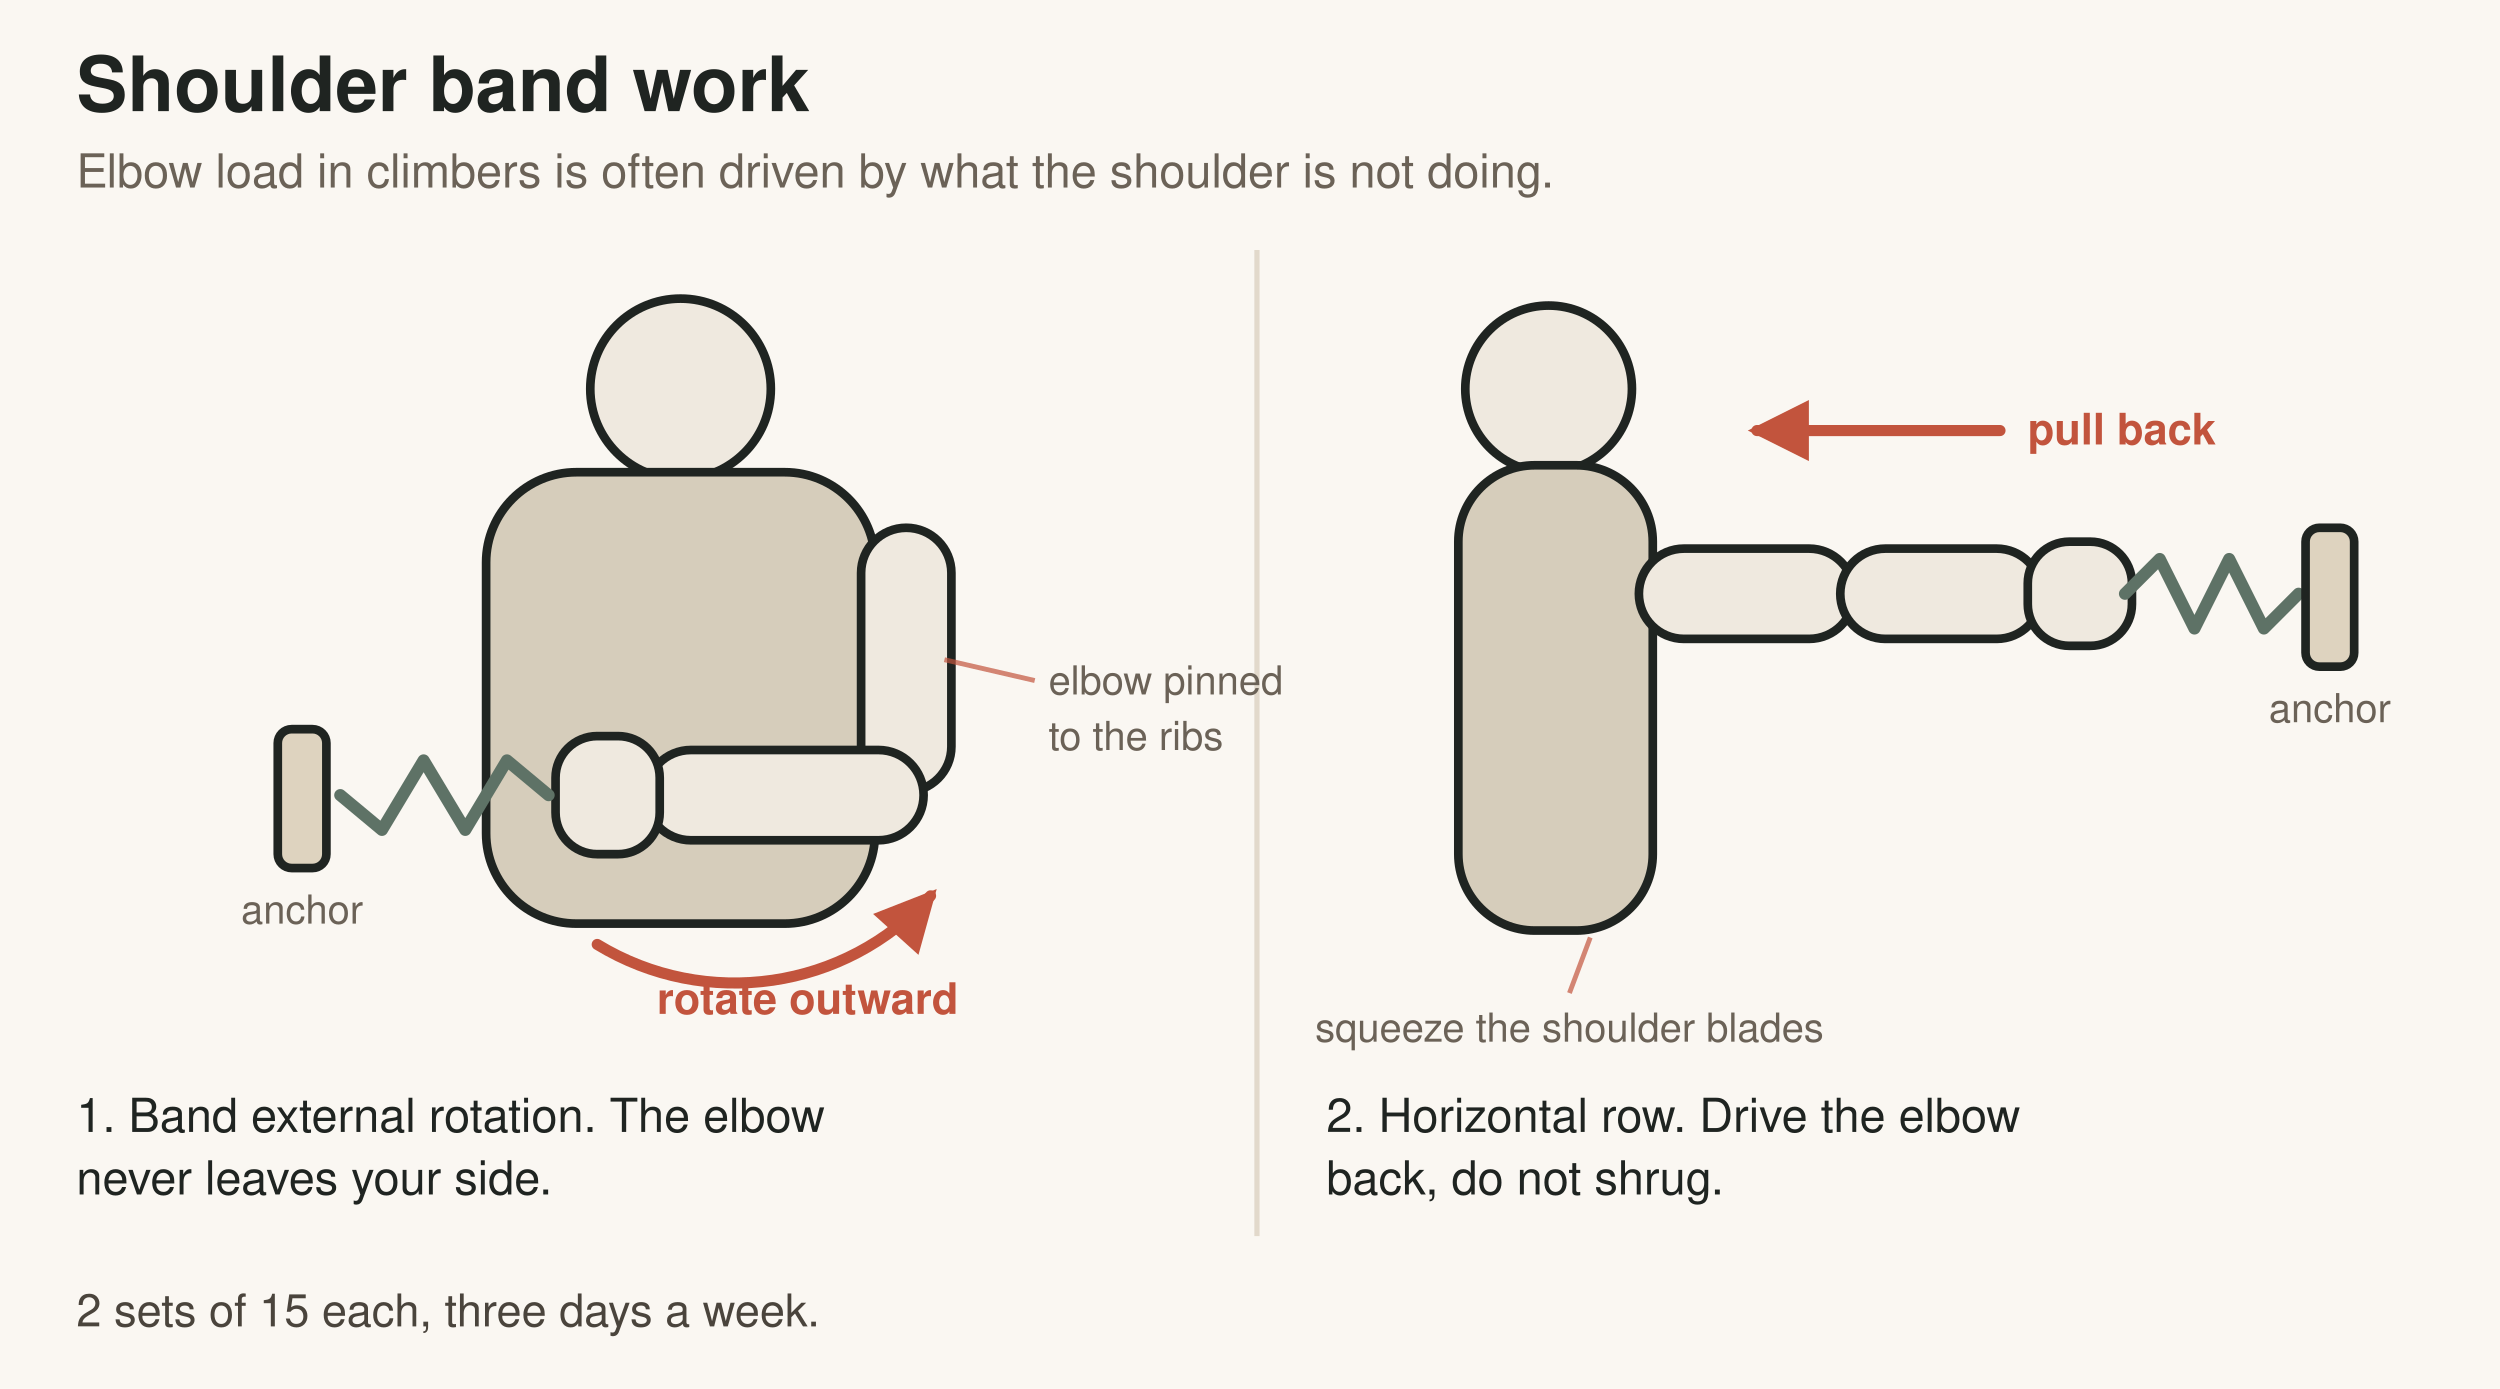
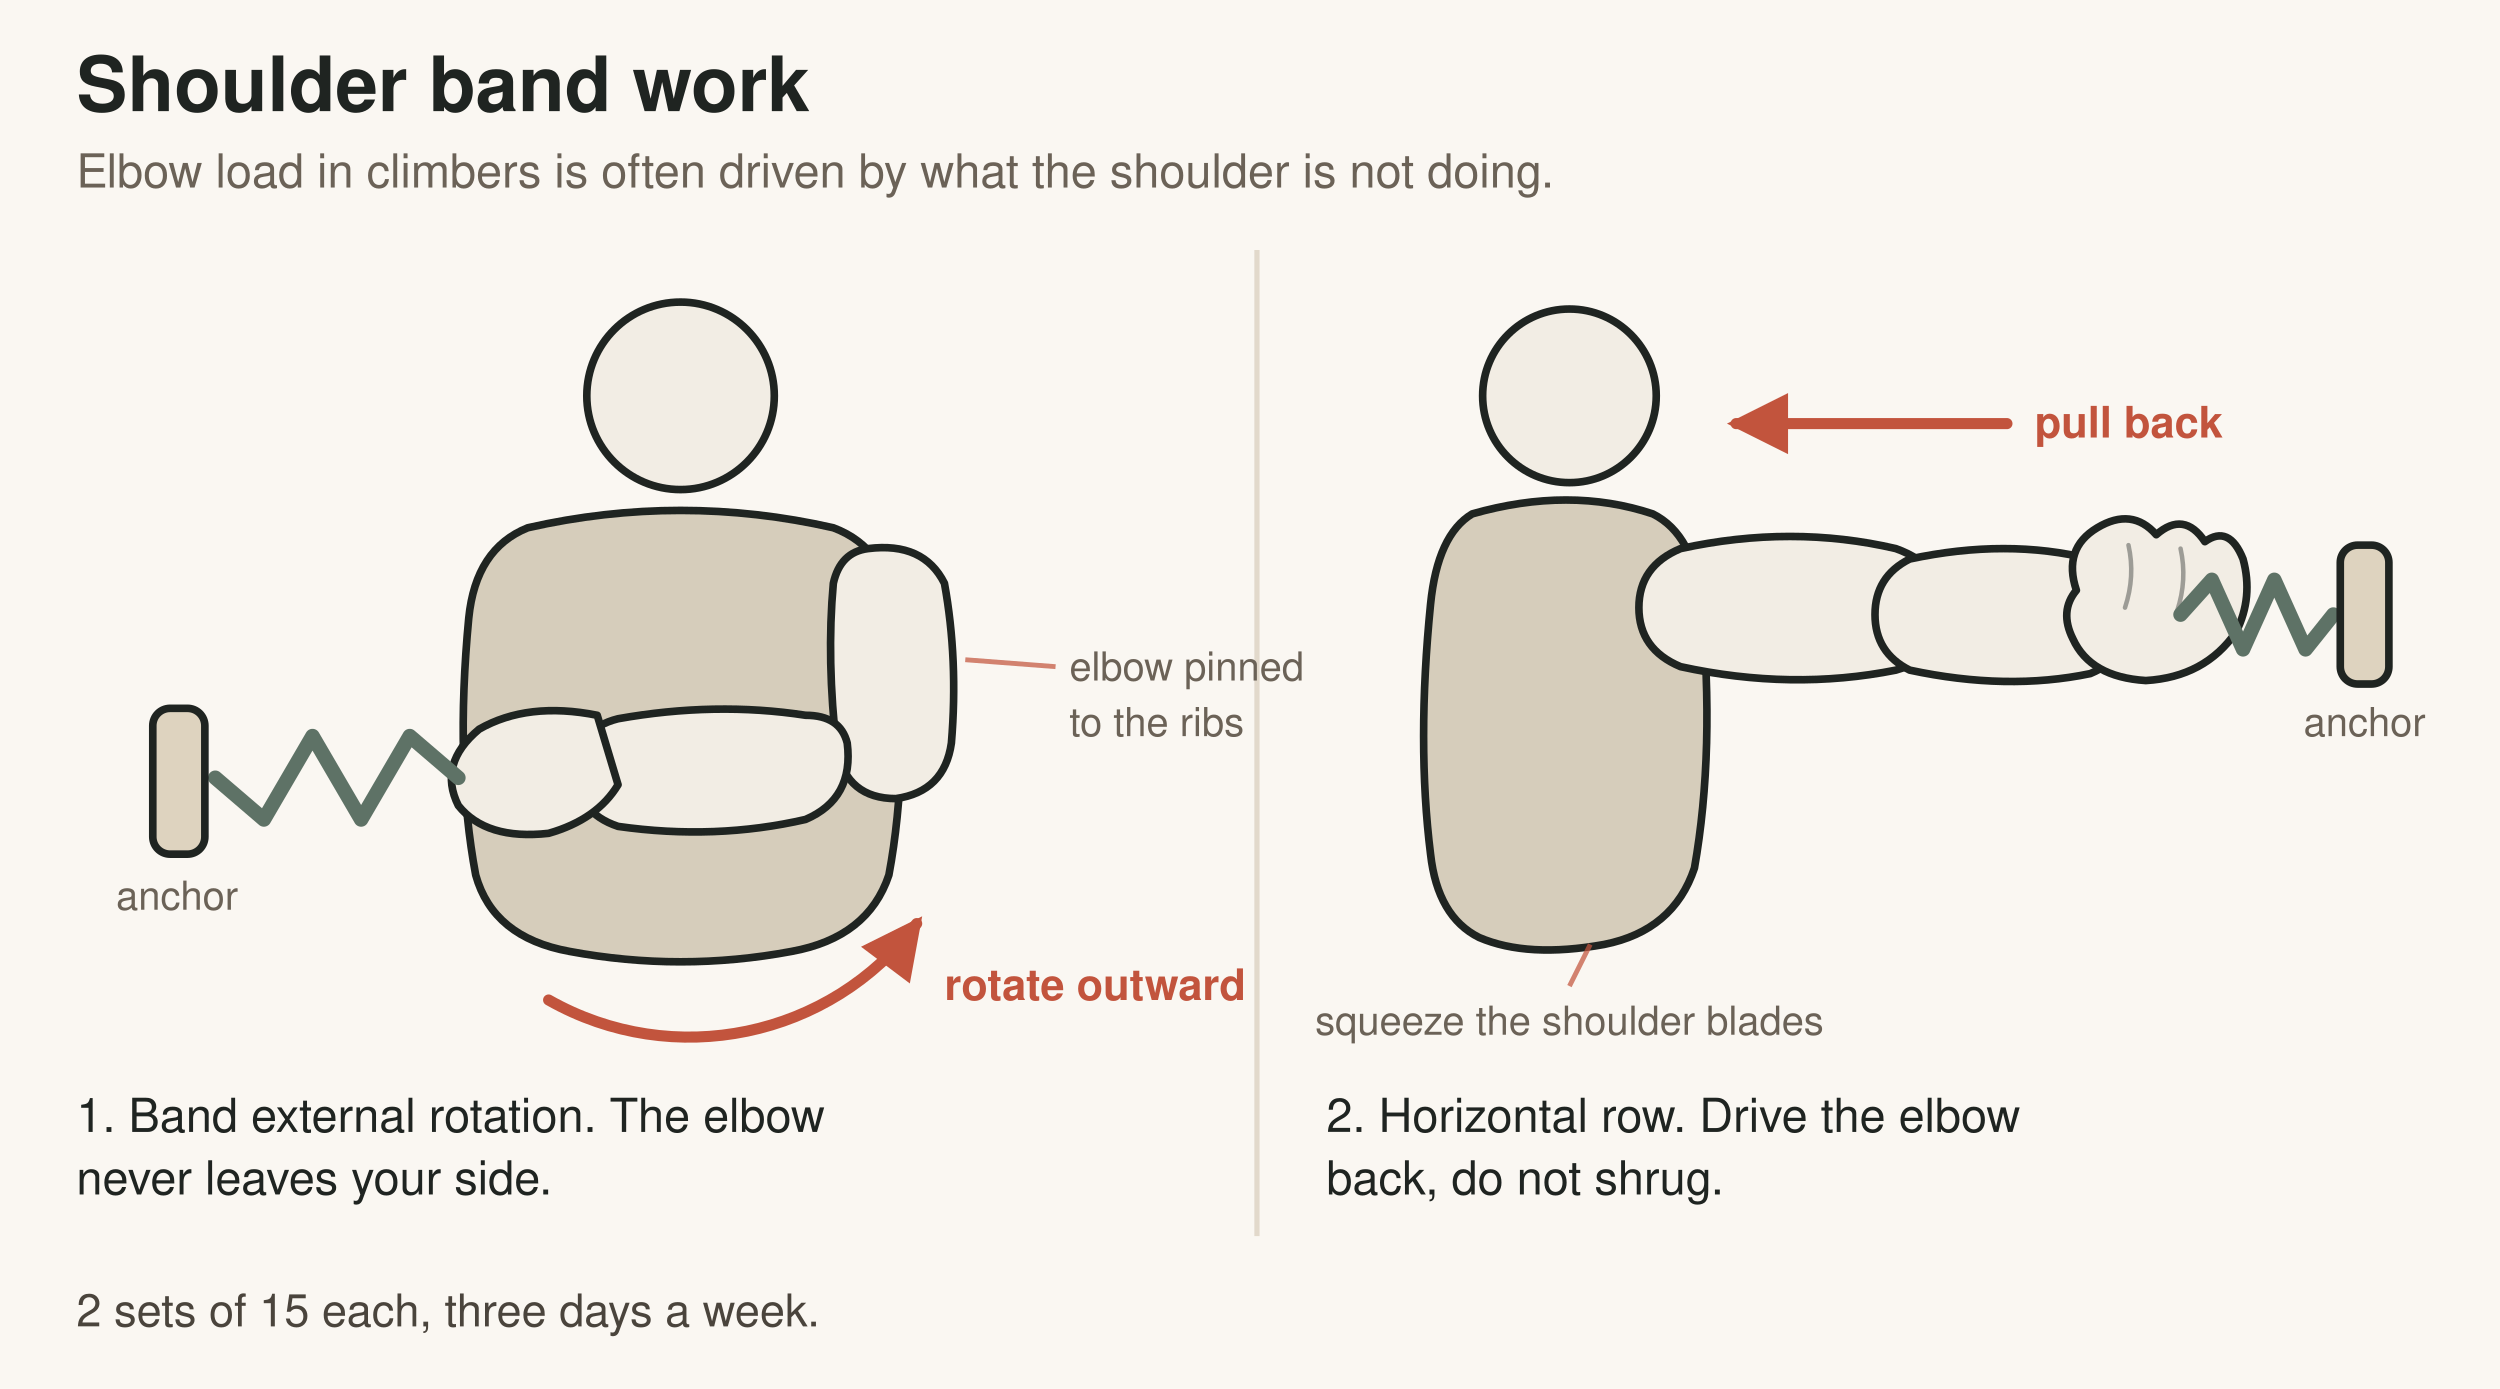
<svg xmlns="http://www.w3.org/2000/svg" viewBox="0 0 720 400" width="720" height="400" role="img" aria-label="Shoulder band external rotation and horizontal row">
  <style>
    .bg{fill:#FAF7F2}
-     .limb{fill:#EFE9DF;stroke:#1F2421;stroke-width:2.5;stroke-linejoin:round}
-     .torso{fill:#D6CDBB;stroke:#1F2421;stroke-width:2.5;stroke-linejoin:round}
-     .imp{fill:#DED3BF;stroke:#1F2421;stroke-width:2.5;stroke-linejoin:round}
-     .band{stroke:#5E7266;fill:none;stroke-width:3.5;stroke-linecap:round;stroke-linejoin:round}
-     .det{stroke:#1F2421;fill:none;stroke-width:2;stroke-linecap:round;opacity:.35}
+     .lm{fill:#F2EDE4;stroke:#1F2421;stroke-width:2.2;stroke-linejoin:round;stroke-linecap:round}
+     .im{fill:#DED3BF;stroke:#1F2421;stroke-width:2.2;stroke-linejoin:round}
+     .oth{fill:#E2E7E3;stroke:#1F2421;stroke-width:2.2;stroke-linejoin:round}
+     .torso{fill:#D6CDBB;stroke:#1F2421;stroke-width:2.2;stroke-linejoin:round}
+     .ct{fill:none;stroke:#1F2421;stroke-width:1.3;opacity:.4;stroke-linecap:round}
+     .det{stroke:#1F2421;fill:none;stroke-width:1.8;stroke-linecap:round;opacity:.3}
    .acc{stroke:#C2543D;fill:none;stroke-width:3.2;stroke-linecap:round}
-     .lead{stroke:#C2543D;fill:none;stroke-width:1.4;opacity:.7}
+     .lead{stroke:#C2543D;fill:none;stroke-width:1.4;opacity:.72}
+     .band{stroke:#5E7266;fill:none;stroke-width:4.2;stroke-linecap:round;stroke-linejoin:round}
    .t{font-family:-apple-system,BlinkMacSystemFont,'Segoe UI',Helvetica,Arial,sans-serif;fill:#1F2421}
    .h{font-size:22px;font-weight:700}
    .sub{font-size:13.5px;fill:#6B6257}
    .cap{font-size:13.5px}
    .lab{font-size:11.5px;fill:#6B6257}
    .accT{font-size:12.5px;font-weight:700;fill:#C2543D}
    .dose{font-size:13px;fill:#4A443C}
    .div{stroke:#E2D9CB;stroke-width:1.5}
  </style>
  <marker id="ar" viewBox="0 0 10 10" refX="8.5" refY="5" markerWidth="5.5" markerHeight="5.5" orient="auto-start-reverse">
    <path d="M0,0 L10,5 L0,10 z" fill="#C2543D" />
  </marker>
  <rect class="bg" x="0" y="0" width="720" height="400" />
  <text class="t h" x="22" y="32">Shoulder band work</text>
  <text class="t sub" x="22" y="54">Elbow load in climbers is often driven by what the shoulder is not doing.</text>
  <line class="div" x1="362" y1="72" x2="362" y2="356" />
  <g>
-     <circle class="limb" cx="196" cy="112" r="26" />
-     <rect class="torso" x="140" y="136" width="112" height="130" rx="26" />
-     <rect class="limb" x="248" y="152" width="26" height="76" rx="13" />
-     <rect class="limb" x="186" y="216" width="80" height="26" rx="13" />
-     <rect class="limb" x="160" y="212" width="30" height="34" rx="12" />
-     <path class="band" d="M158,229 L146,219 L134,239 L122,219 L110,239 L98,229" />
-     <rect class="imp" x="80" y="210" width="14" height="40" rx="4" />
-     <text class="t lab" x="87" y="266" text-anchor="middle">anchor</text>
-     <path class="acc" d="M172,272 A76,76 0 0 0 268,258" marker-end="url(#ar)" />
-     <text class="t accT" x="276" y="292" text-anchor="end">rotate outward</text>
-     <path class="lead" d="M298,196 L272,190" />
-     <text class="t lab" x="302" y="200">elbow pinned</text>
-     <text class="t lab" x="302" y="216">to the ribs</text>
+     <circle class="lm" cx="196" cy="114" r="27" />
+     <path class="torso" d="M152,152 Q196,142 240,152 Q256,158 258,178 Q262,220 256,252 Q250,270 228,274 Q196,280 164,274 Q142,270 137,252 Q131,220 135,178 Q137,158 152,152 Z" />
+     <path class="lm" d="M250,158 Q266,156 272,168 Q276,190 274,214 Q272,228 258,230 Q244,230 241,216 Q238,190 240,168 Q242,159 250,158 Z" />
+     <path class="lm" d="M244,214 Q246,230 232,236 Q206,242 178,238 Q166,234 166,222 Q166,210 178,207 Q206,202 232,206 Q242,206 244,214 Z" />
+     <path class="lm" d="M172,206 Q152,202 138,210 Q126,220 132,232 Q140,242 158,240 Q172,236 178,226 Z" />
+     <path class="band" d="M132,224 L118,212 L104,236 L90,212 L76,236 L62,224" />
+     <rect class="im" x="44" y="204" width="15" height="42" rx="5" />
+     <text class="t lab" x="51" y="262" text-anchor="middle">anchor</text>
+     <path class="acc" d="M158,288 A82,82 0 0 0 264,266" marker-end="url(#ar)" />
+     <text class="t accT" x="272" y="288">rotate outward</text>
+     <path class="lead" d="M304,192 L278,190" />
+     <text class="t lab" x="308" y="196">elbow pinned</text>
+     <text class="t lab" x="308" y="212">to the ribs</text>
    <text class="t cap" x="22" y="326">1. Band external rotation. The elbow</text>
    <text class="t cap" x="22" y="344">never leaves your side.</text>
  </g>
  <g>
-     <circle class="limb" cx="446" cy="112" r="24" />
-     <rect class="torso" x="420" y="134" width="56" height="134" rx="22" />
-     <rect class="limb" x="472" y="158" width="62" height="26" rx="13" />
-     <rect class="limb" x="530" y="158" width="58" height="26" rx="13" />
-     <rect class="limb" x="584" y="156" width="30" height="30" rx="12" />
-     <path class="band" d="M612,171 L622,161 L632,181 L642,161 L652,181 L662,171" />
-     <rect class="imp" x="664" y="152" width="14" height="40" rx="4" />
-     <text class="t lab" x="671" y="208" text-anchor="middle">anchor</text>
-     <path class="acc" d="M576,124 L506,124" marker-end="url(#ar)" />
-     <text class="t accT" x="584" y="128">pull back</text>
-     <path class="lead" d="M452,286 L458,270" />
-     <text class="t lab" x="452" y="300" text-anchor="middle">squeeze the shoulder blades</text>
+     <circle class="lm" cx="452" cy="114" r="25" />
+     <path class="torso" d="M424,148 Q452,140 476,148 Q488,154 490,174 Q494,216 488,250 Q482,268 462,272 Q440,276 426,270 Q414,264 412,246 Q408,214 412,174 Q414,154 424,148 Z" />
+     <path class="lm" d="M484,158 Q516,151 546,158 Q560,163 560,176 Q560,189 546,193 Q516,199 484,192 Q472,187 472,175 Q472,163 484,158 Z" />
+     <path class="lm" d="M550,161 Q578,155 602,161 Q614,166 614,177 Q614,189 602,194 Q578,199 550,193 Q540,188 540,177 Q540,166 550,161 Z" />
+     <path class="lm" d="M598,170 Q594,158 604,152 Q614,146 621,154 Q629,147 635,156 Q642,151 646,161 Q649,172 644,182 Q635,195 618,196 Q602,195 597,184 Q593,176 598,170 Z" />
+     <path class="ct" d="M613,157 Q615,166 612,175" />
+     <path class="ct" d="M628,158 Q630,167 627,176" />
+     <path class="band" d="M628,177 L637,167 L646,187 L655,167 L664,187 L672,177" />
+     <rect class="im" x="674" y="157" width="14" height="40" rx="5" />
+     <text class="t lab" x="681" y="212" text-anchor="middle">anchor</text>
+     <path class="acc" d="M578,122 L500,122" marker-end="url(#ar)" />
+     <text class="t accT" x="586" y="126">pull back</text>
+     <path class="lead" d="M452,284 L458,272" />
+     <text class="t lab" x="452" y="298" text-anchor="middle">squeeze the shoulder blades</text>
    <text class="t cap" x="382" y="326">2. Horizontal row. Drive the elbow</text>
    <text class="t cap" x="382" y="344">back, do not shrug.</text>
  </g>
  <text class="t dose" x="22" y="382">2 sets of 15 each, three days a week.</text>
</svg>
